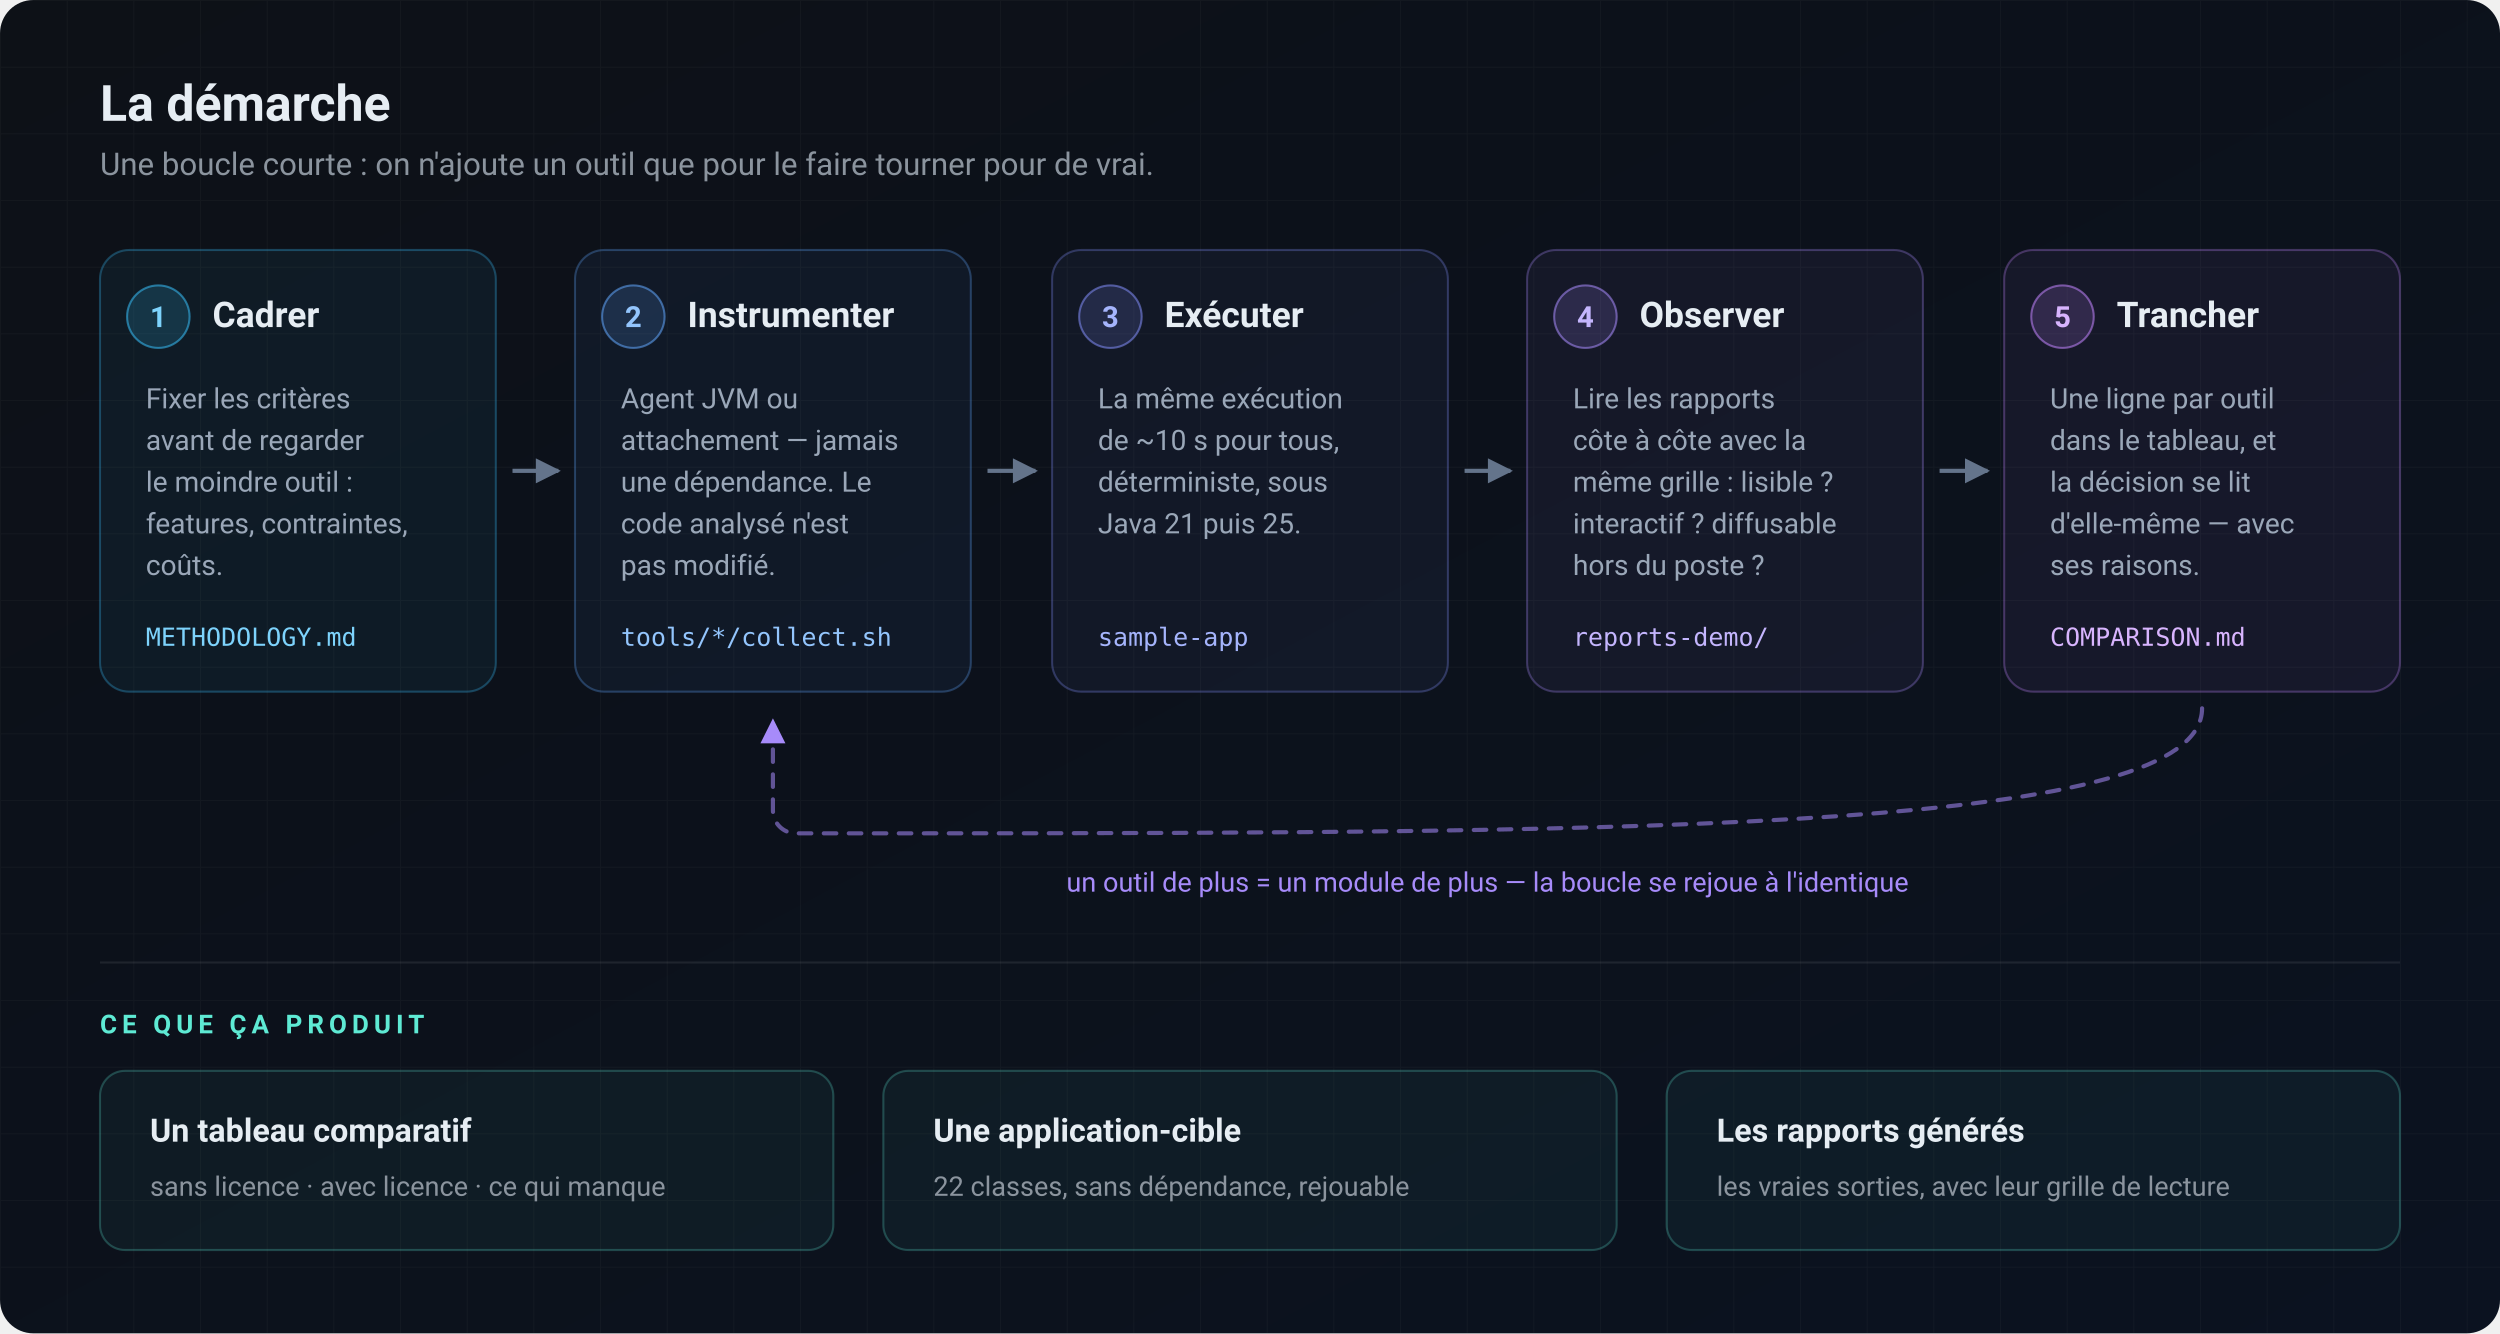
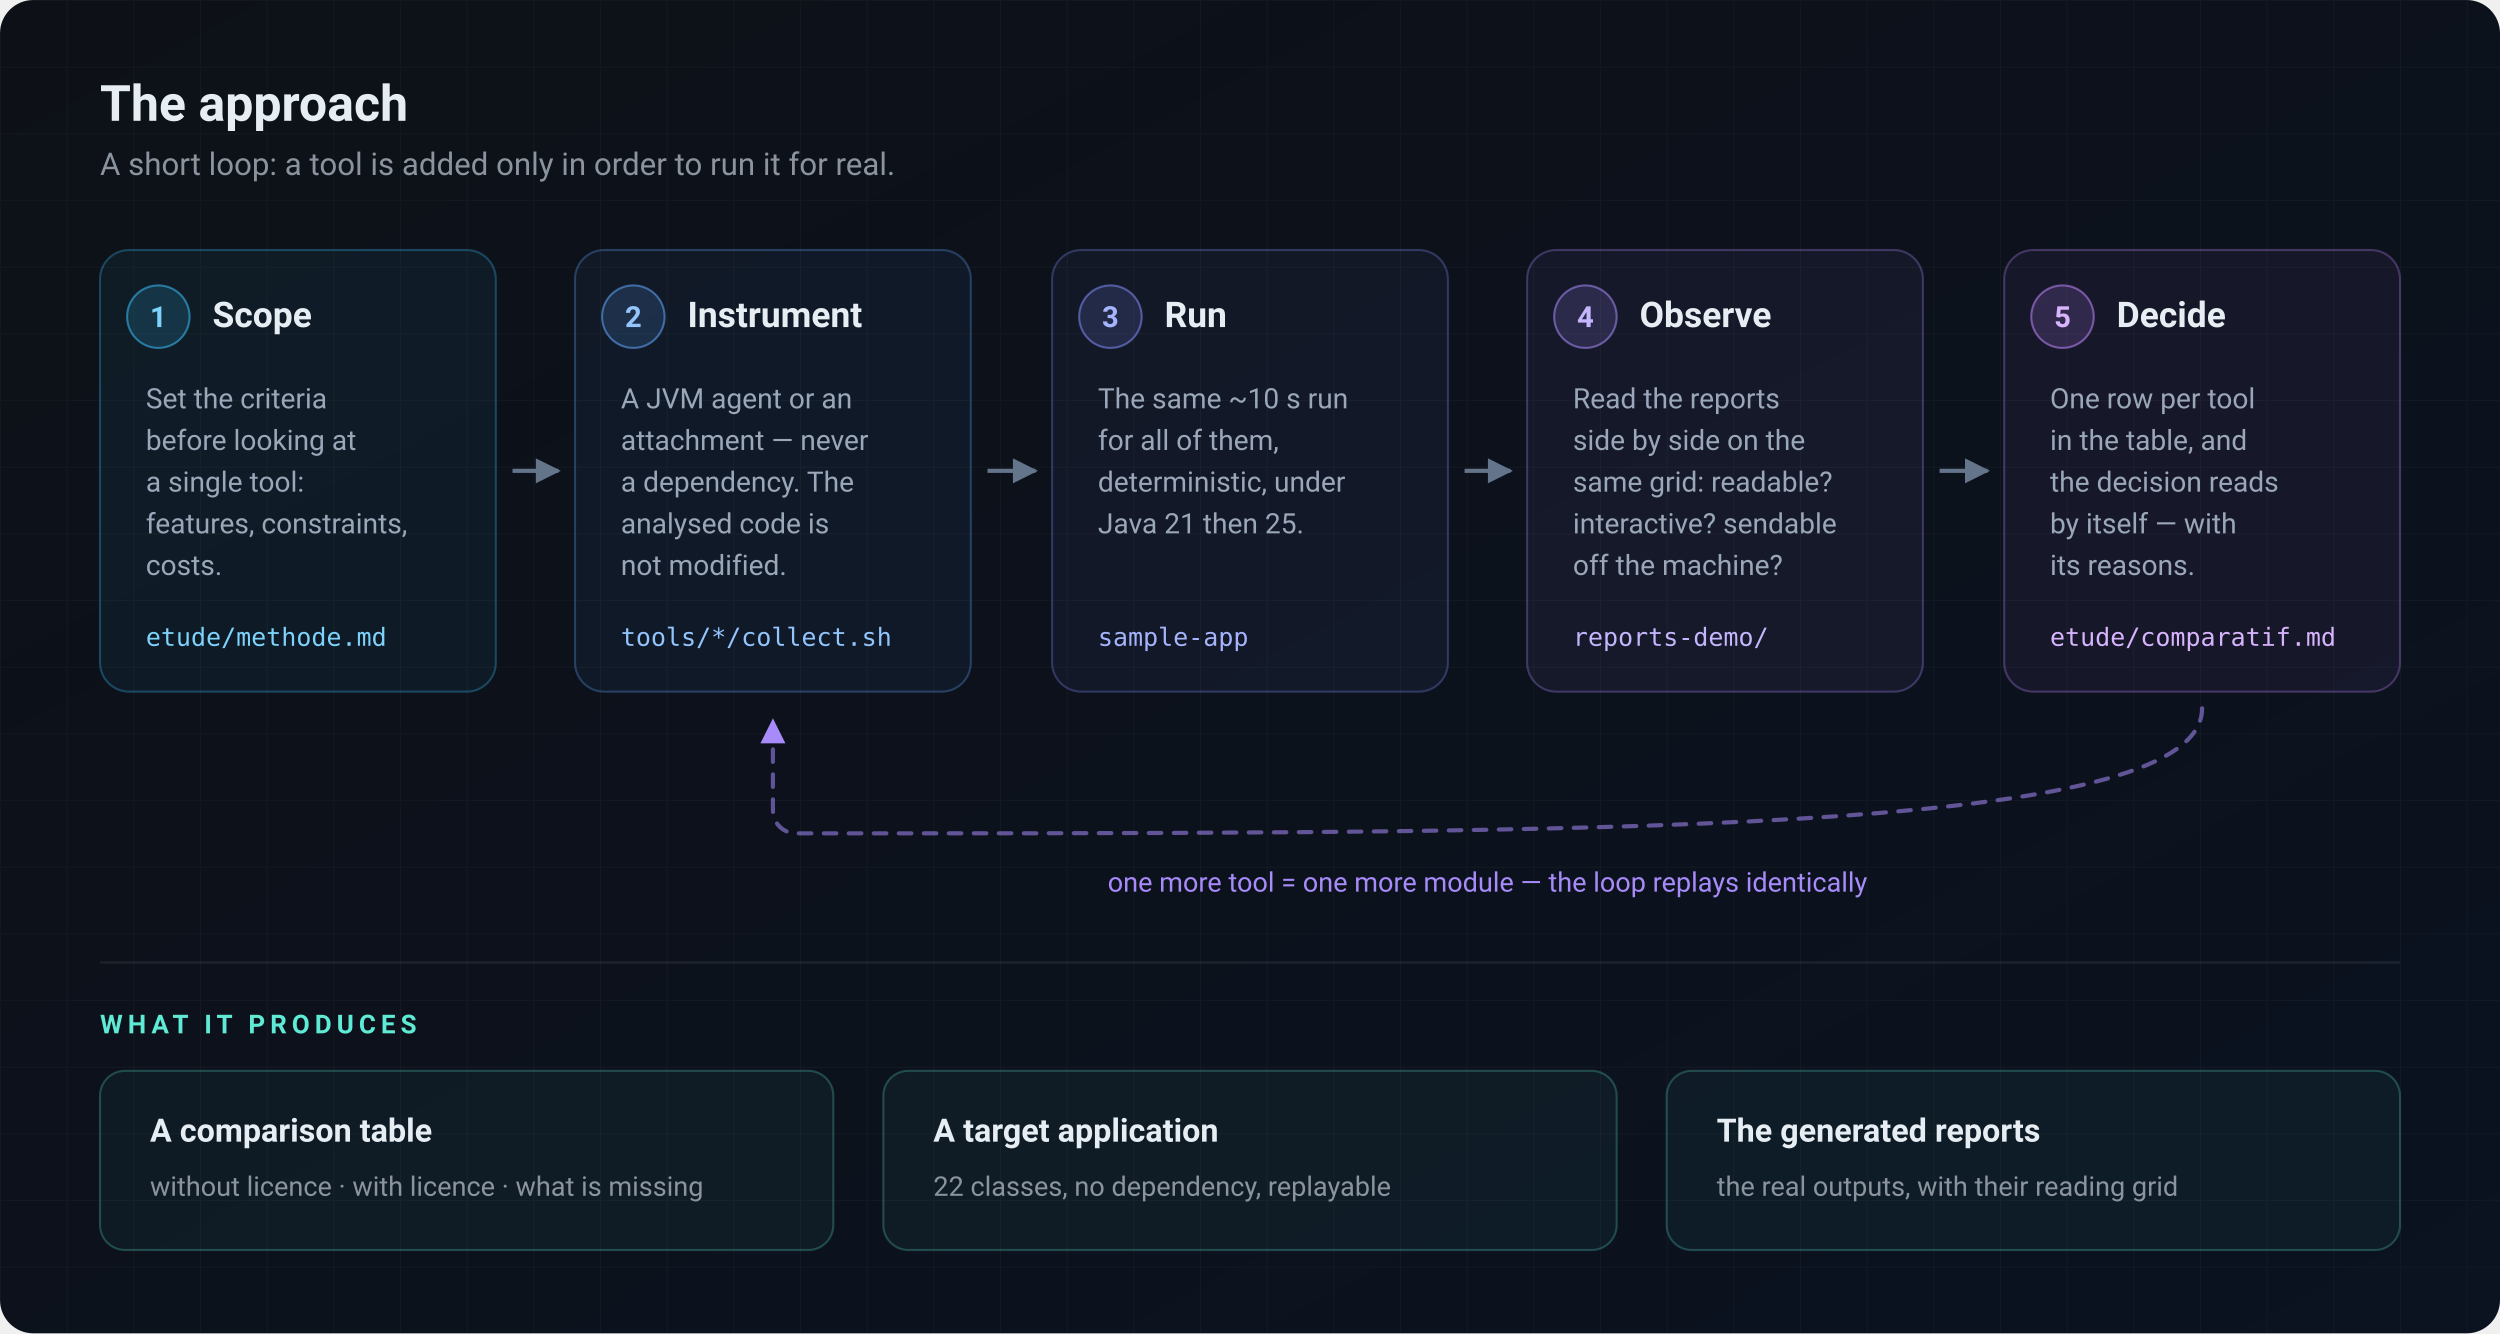
- <svg xmlns="http://www.w3.org/2000/svg" viewBox="0 0 1200 640" width="1200" height="640" role="img" aria-label="La démarche Runtime X-Ray : cadrer, implémenter, exécuter, observer, trancher — et les trois livrables">
+ <svg xmlns="http://www.w3.org/2000/svg" viewBox="0 0 1200 640" width="1200" height="640" role="img" aria-label="The Runtime X-Ray approach: scope, instrument, run, observe, decide — and the three deliverables">
  <defs>
    <linearGradient id="bg2" x1="0" y1="0" x2="1" y2="1">
      <stop offset="0%" stop-color="#0d1117" />
      <stop offset="100%" stop-color="#0b1220" />
    </linearGradient>
    <pattern id="grid2" width="32" height="32" patternUnits="userSpaceOnUse">
      <path d="M32 0H0V32" fill="none" stroke="#ffffff" stroke-opacity="0.03" stroke-width="1" />
    </pattern>
    <marker id="arrow" viewBox="0 0 10 10" refX="9" refY="5" markerWidth="6" markerHeight="6" orient="auto-start-reverse">
      <path d="M0 0L10 5L0 10z" fill="#64748b" />
    </marker>
    <marker id="arrowLoop" viewBox="0 0 10 10" refX="9" refY="5" markerWidth="6" markerHeight="6" orient="auto-start-reverse">
      <path d="M0 0L10 5L0 10z" fill="#a78bfa" />
    </marker>
  </defs>
  <rect width="1200" height="640" rx="16" fill="url(#bg2)" />
  <rect width="1200" height="640" rx="16" fill="url(#grid2)" />
  <g font-family="ui-sans-serif, -apple-system, BlinkMacSystemFont, 'Segoe UI', Roboto, Helvetica, Arial, sans-serif">
-     <text x="48" y="58" fill="#e6edf3" font-size="24" font-weight="700">La démarche</text>
-     <text x="48" y="84" fill="#8b949e" font-size="15">Une boucle courte : on n'ajoute un outil que pour le faire tourner pour de vrai.</text>
+     <text x="48" y="58" fill="#e6edf3" font-size="24" font-weight="700">The approach</text>
+     <text x="48" y="84" fill="#8b949e" font-size="15">A short loop: a tool is added only in order to run it for real.</text>
    <g>
      <rect x="48" y="120" width="190" height="212" rx="14" fill="#38bdf8" fill-opacity="0.06" stroke="#38bdf8" stroke-opacity="0.30" />
      <circle cx="76" cy="152" r="15" fill="#38bdf8" fill-opacity="0.16" stroke="#38bdf8" stroke-opacity="0.55" />
      <text x="76" y="157" fill="#7dd3fc" font-size="14" font-weight="700" text-anchor="middle">1</text>
-       <text x="102" y="157" fill="#e6edf3" font-size="17" font-weight="600">Cadrer</text>
-       <text x="70" y="196" fill="#9aa7b8" font-size="13.5">Fixer les critères</text>
-       <text x="70" y="216" fill="#9aa7b8" font-size="13.5">avant de regarder</text>
-       <text x="70" y="236" fill="#9aa7b8" font-size="13.5">le moindre outil :</text>
-       <text x="70" y="256" fill="#9aa7b8" font-size="13.5">features, contraintes,</text>
-       <text x="70" y="276" fill="#9aa7b8" font-size="13.5">coûts.</text>
-       <text x="70" y="310" fill="#7dd3fc" font-size="12" font-family="ui-monospace, SFMono-Regular, Menlo, Consolas, monospace">METHODOLOGY.md</text>
+       <text x="102" y="157" fill="#e6edf3" font-size="17" font-weight="600">Scope</text>
+       <text x="70" y="196" fill="#9aa7b8" font-size="13.5">Set the criteria</text>
+       <text x="70" y="216" fill="#9aa7b8" font-size="13.5">before looking at</text>
+       <text x="70" y="236" fill="#9aa7b8" font-size="13.5">a single tool:</text>
+       <text x="70" y="256" fill="#9aa7b8" font-size="13.5">features, constraints,</text>
+       <text x="70" y="276" fill="#9aa7b8" font-size="13.5">costs.</text>
+       <text x="70" y="310" fill="#7dd3fc" font-size="12" font-family="ui-monospace, SFMono-Regular, Menlo, Consolas, monospace">etude/methode.md</text>
    </g>
    <g>
      <rect x="276" y="120" width="190" height="212" rx="14" fill="#60a5fa" fill-opacity="0.06" stroke="#60a5fa" stroke-opacity="0.30" />
      <circle cx="304" cy="152" r="15" fill="#60a5fa" fill-opacity="0.16" stroke="#60a5fa" stroke-opacity="0.55" />
      <text x="304" y="157" fill="#93c5fd" font-size="14" font-weight="700" text-anchor="middle">2</text>
-       <text x="330" y="157" fill="#e6edf3" font-size="17" font-weight="600">Instrumenter</text>
-       <text x="298" y="196" fill="#9aa7b8" font-size="13.5">Agent JVM ou</text>
-       <text x="298" y="216" fill="#9aa7b8" font-size="13.5">attachement — jamais</text>
-       <text x="298" y="236" fill="#9aa7b8" font-size="13.5">une dépendance. Le</text>
-       <text x="298" y="256" fill="#9aa7b8" font-size="13.5">code analysé n'est</text>
-       <text x="298" y="276" fill="#9aa7b8" font-size="13.5">pas modifié.</text>
+       <text x="330" y="157" fill="#e6edf3" font-size="17" font-weight="600">Instrument</text>
+       <text x="298" y="196" fill="#9aa7b8" font-size="13.5">A JVM agent or an</text>
+       <text x="298" y="216" fill="#9aa7b8" font-size="13.5">attachment — never</text>
+       <text x="298" y="236" fill="#9aa7b8" font-size="13.5">a dependency. The</text>
+       <text x="298" y="256" fill="#9aa7b8" font-size="13.5">analysed code is</text>
+       <text x="298" y="276" fill="#9aa7b8" font-size="13.5">not modified.</text>
      <text x="298" y="310" fill="#93c5fd" font-size="12" font-family="ui-monospace, SFMono-Regular, Menlo, Consolas, monospace">tools/*/collect.sh</text>
    </g>
    <g>
      <rect x="505" y="120" width="190" height="212" rx="14" fill="#818cf8" fill-opacity="0.06" stroke="#818cf8" stroke-opacity="0.30" />
      <circle cx="533" cy="152" r="15" fill="#818cf8" fill-opacity="0.16" stroke="#818cf8" stroke-opacity="0.55" />
      <text x="533" y="157" fill="#a5b4fc" font-size="14" font-weight="700" text-anchor="middle">3</text>
-       <text x="559" y="157" fill="#e6edf3" font-size="17" font-weight="600">Exécuter</text>
-       <text x="527" y="196" fill="#9aa7b8" font-size="13.5">La même exécution</text>
-       <text x="527" y="216" fill="#9aa7b8" font-size="13.5">de ~10 s pour tous,</text>
-       <text x="527" y="236" fill="#9aa7b8" font-size="13.5">déterministe, sous</text>
-       <text x="527" y="256" fill="#9aa7b8" font-size="13.5">Java 21 puis 25.</text>
+       <text x="559" y="157" fill="#e6edf3" font-size="17" font-weight="600">Run</text>
+       <text x="527" y="196" fill="#9aa7b8" font-size="13.5">The same ~10 s run</text>
+       <text x="527" y="216" fill="#9aa7b8" font-size="13.5">for all of them,</text>
+       <text x="527" y="236" fill="#9aa7b8" font-size="13.5">deterministic, under</text>
+       <text x="527" y="256" fill="#9aa7b8" font-size="13.5">Java 21 then 25.</text>
      <text x="527" y="276" fill="#9aa7b8" font-size="13.5" />
      <text x="527" y="310" fill="#a5b4fc" font-size="12" font-family="ui-monospace, SFMono-Regular, Menlo, Consolas, monospace">sample-app</text>
    </g>
    <g>
      <rect x="733" y="120" width="190" height="212" rx="14" fill="#a78bfa" fill-opacity="0.06" stroke="#a78bfa" stroke-opacity="0.30" />
      <circle cx="761" cy="152" r="15" fill="#a78bfa" fill-opacity="0.16" stroke="#a78bfa" stroke-opacity="0.55" />
      <text x="761" y="157" fill="#c4b5fd" font-size="14" font-weight="700" text-anchor="middle">4</text>
-       <text x="787" y="157" fill="#e6edf3" font-size="17" font-weight="600">Observer</text>
-       <text x="755" y="196" fill="#9aa7b8" font-size="13.5">Lire les rapports</text>
-       <text x="755" y="216" fill="#9aa7b8" font-size="13.5">côte à côte avec la</text>
-       <text x="755" y="236" fill="#9aa7b8" font-size="13.5">même grille : lisible ?</text>
-       <text x="755" y="256" fill="#9aa7b8" font-size="13.5">interactif ? diffusable</text>
-       <text x="755" y="276" fill="#9aa7b8" font-size="13.5">hors du poste ?</text>
+       <text x="787" y="157" fill="#e6edf3" font-size="17" font-weight="600">Observe</text>
+       <text x="755" y="196" fill="#9aa7b8" font-size="13.5">Read the reports</text>
+       <text x="755" y="216" fill="#9aa7b8" font-size="13.5">side by side on the</text>
+       <text x="755" y="236" fill="#9aa7b8" font-size="13.5">same grid: readable?</text>
+       <text x="755" y="256" fill="#9aa7b8" font-size="13.5">interactive? sendable</text>
+       <text x="755" y="276" fill="#9aa7b8" font-size="13.5">off the machine?</text>
      <text x="755" y="310" fill="#c4b5fd" font-size="12" font-family="ui-monospace, SFMono-Regular, Menlo, Consolas, monospace">reports-demo/</text>
    </g>
    <g>
      <rect x="962" y="120" width="190" height="212" rx="14" fill="#c084fc" fill-opacity="0.06" stroke="#c084fc" stroke-opacity="0.30" />
      <circle cx="990" cy="152" r="15" fill="#c084fc" fill-opacity="0.16" stroke="#c084fc" stroke-opacity="0.55" />
      <text x="990" y="157" fill="#d8b4fe" font-size="14" font-weight="700" text-anchor="middle">5</text>
-       <text x="1016" y="157" fill="#e6edf3" font-size="17" font-weight="600">Trancher</text>
-       <text x="984" y="196" fill="#9aa7b8" font-size="13.5">Une ligne par outil</text>
-       <text x="984" y="216" fill="#9aa7b8" font-size="13.5">dans le tableau, et</text>
-       <text x="984" y="236" fill="#9aa7b8" font-size="13.5">la décision se lit</text>
-       <text x="984" y="256" fill="#9aa7b8" font-size="13.5">d'elle-même — avec</text>
-       <text x="984" y="276" fill="#9aa7b8" font-size="13.5">ses raisons.</text>
-       <text x="984" y="310" fill="#d8b4fe" font-size="12" font-family="ui-monospace, SFMono-Regular, Menlo, Consolas, monospace">COMPARISON.md</text>
+       <text x="1016" y="157" fill="#e6edf3" font-size="17" font-weight="600">Decide</text>
+       <text x="984" y="196" fill="#9aa7b8" font-size="13.5">One row per tool</text>
+       <text x="984" y="216" fill="#9aa7b8" font-size="13.5">in the table, and</text>
+       <text x="984" y="236" fill="#9aa7b8" font-size="13.5">the decision reads</text>
+       <text x="984" y="256" fill="#9aa7b8" font-size="13.5">by itself — with</text>
+       <text x="984" y="276" fill="#9aa7b8" font-size="13.5">its reasons.</text>
+       <text x="984" y="310" fill="#d8b4fe" font-size="12" font-family="ui-monospace, SFMono-Regular, Menlo, Consolas, monospace">etude/comparatif.md</text>
    </g>
    <g stroke="#64748b" stroke-width="2" fill="none" marker-end="url(#arrow)">
      <path d="M246 226h22" />
      <path d="M474 226h23" />
      <path d="M703 226h22" />
      <path d="M931 226h23" />
    </g>
    <path d="M1057 340C1057 398 800 400 430 400L382 400A11 11 0 0 1 371 389L371 346" fill="none" stroke="#a78bfa" stroke-opacity="0.55" stroke-width="2" stroke-dasharray="6 6" stroke-linecap="round" marker-end="url(#arrowLoop)" />
-     <text x="714" y="428" fill="#a78bfa" font-size="13" text-anchor="middle">un outil de plus = un module de plus — la boucle se rejoue à l'identique</text>
+     <text x="714" y="428" fill="#a78bfa" font-size="13" text-anchor="middle">one more tool = one more module — the loop replays identically</text>
    <line x1="48" y1="462" x2="1152" y2="462" stroke="#ffffff" stroke-opacity="0.08" stroke-width="1" />
-     <text x="48" y="496" fill="#5eead4" font-size="12.5" font-weight="600" letter-spacing="2.4">CE QUE ÇA PRODUIT</text>
+     <text x="48" y="496" fill="#5eead4" font-size="12.5" font-weight="600" letter-spacing="2.4">WHAT IT PRODUCES</text>
    <g>
      <rect x="48" y="514" width="352" height="86" rx="12" fill="#5eead4" fill-opacity="0.05" stroke="#5eead4" stroke-opacity="0.25" />
-       <text x="72" y="548" fill="#e6edf3" font-size="15.5" font-weight="600">Un tableau comparatif</text>
-       <text x="72" y="574" fill="#8b949e" font-size="13">sans licence · avec licence · ce qui manque</text>
+       <text x="72" y="548" fill="#e6edf3" font-size="15.5" font-weight="600">A comparison table</text>
+       <text x="72" y="574" fill="#8b949e" font-size="13">without licence · with licence · what is missing</text>
    </g>
    <g>
      <rect x="424" y="514" width="352" height="86" rx="12" fill="#5eead4" fill-opacity="0.05" stroke="#5eead4" stroke-opacity="0.25" />
-       <text x="448" y="548" fill="#e6edf3" font-size="15.5" font-weight="600">Une application-cible</text>
-       <text x="448" y="574" fill="#8b949e" font-size="13">22 classes, sans dépendance, rejouable</text>
+       <text x="448" y="548" fill="#e6edf3" font-size="15.5" font-weight="600">A target application</text>
+       <text x="448" y="574" fill="#8b949e" font-size="13">22 classes, no dependency, replayable</text>
    </g>
    <g>
      <rect x="800" y="514" width="352" height="86" rx="12" fill="#5eead4" fill-opacity="0.05" stroke="#5eead4" stroke-opacity="0.25" />
-       <text x="824" y="548" fill="#e6edf3" font-size="15.5" font-weight="600">Les rapports générés</text>
-       <text x="824" y="574" fill="#8b949e" font-size="13">les vraies sorties, avec leur grille de lecture</text>
+       <text x="824" y="548" fill="#e6edf3" font-size="15.5" font-weight="600">The generated reports</text>
+       <text x="824" y="574" fill="#8b949e" font-size="13">the real outputs, with their reading grid</text>
    </g>
  </g>
</svg>
